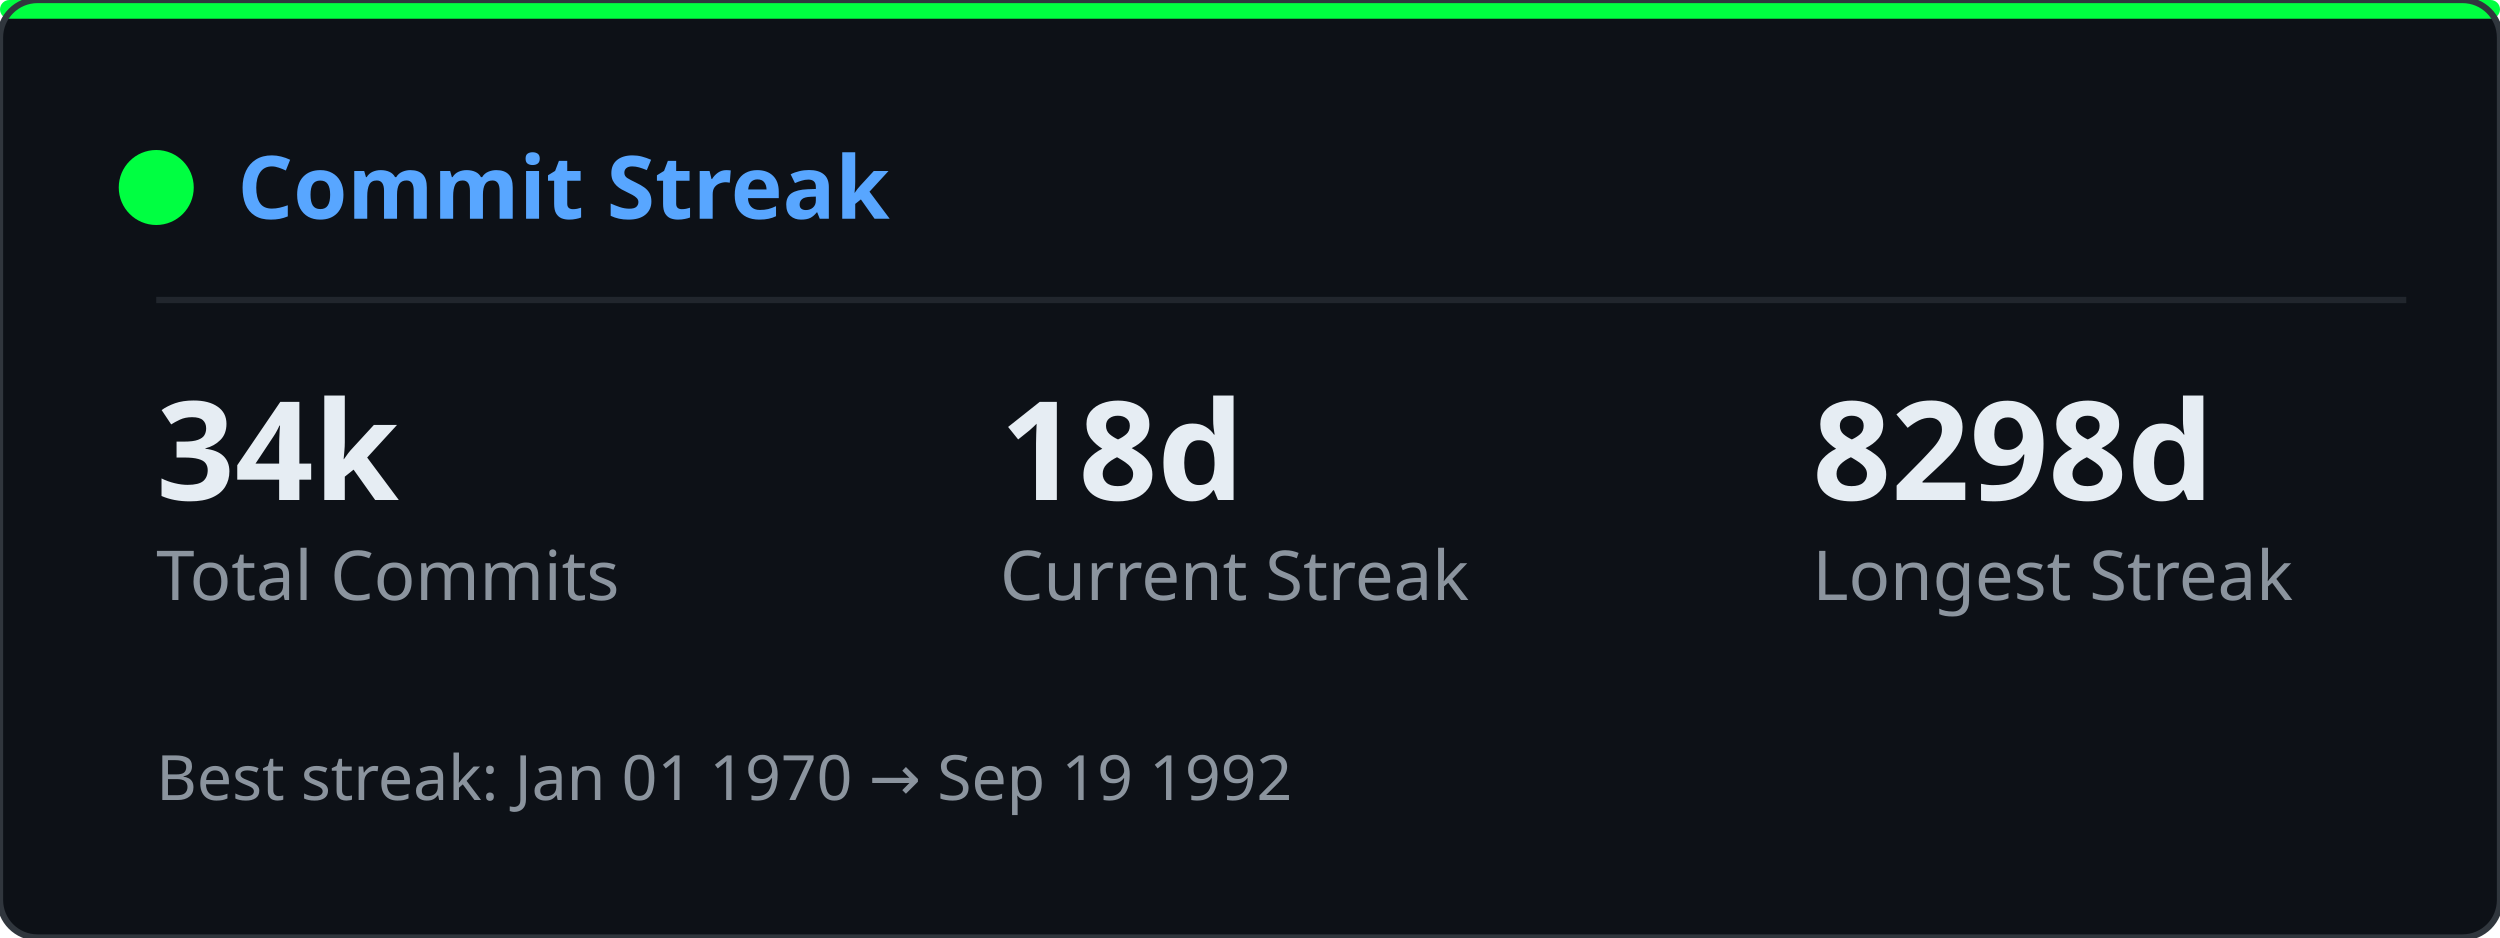
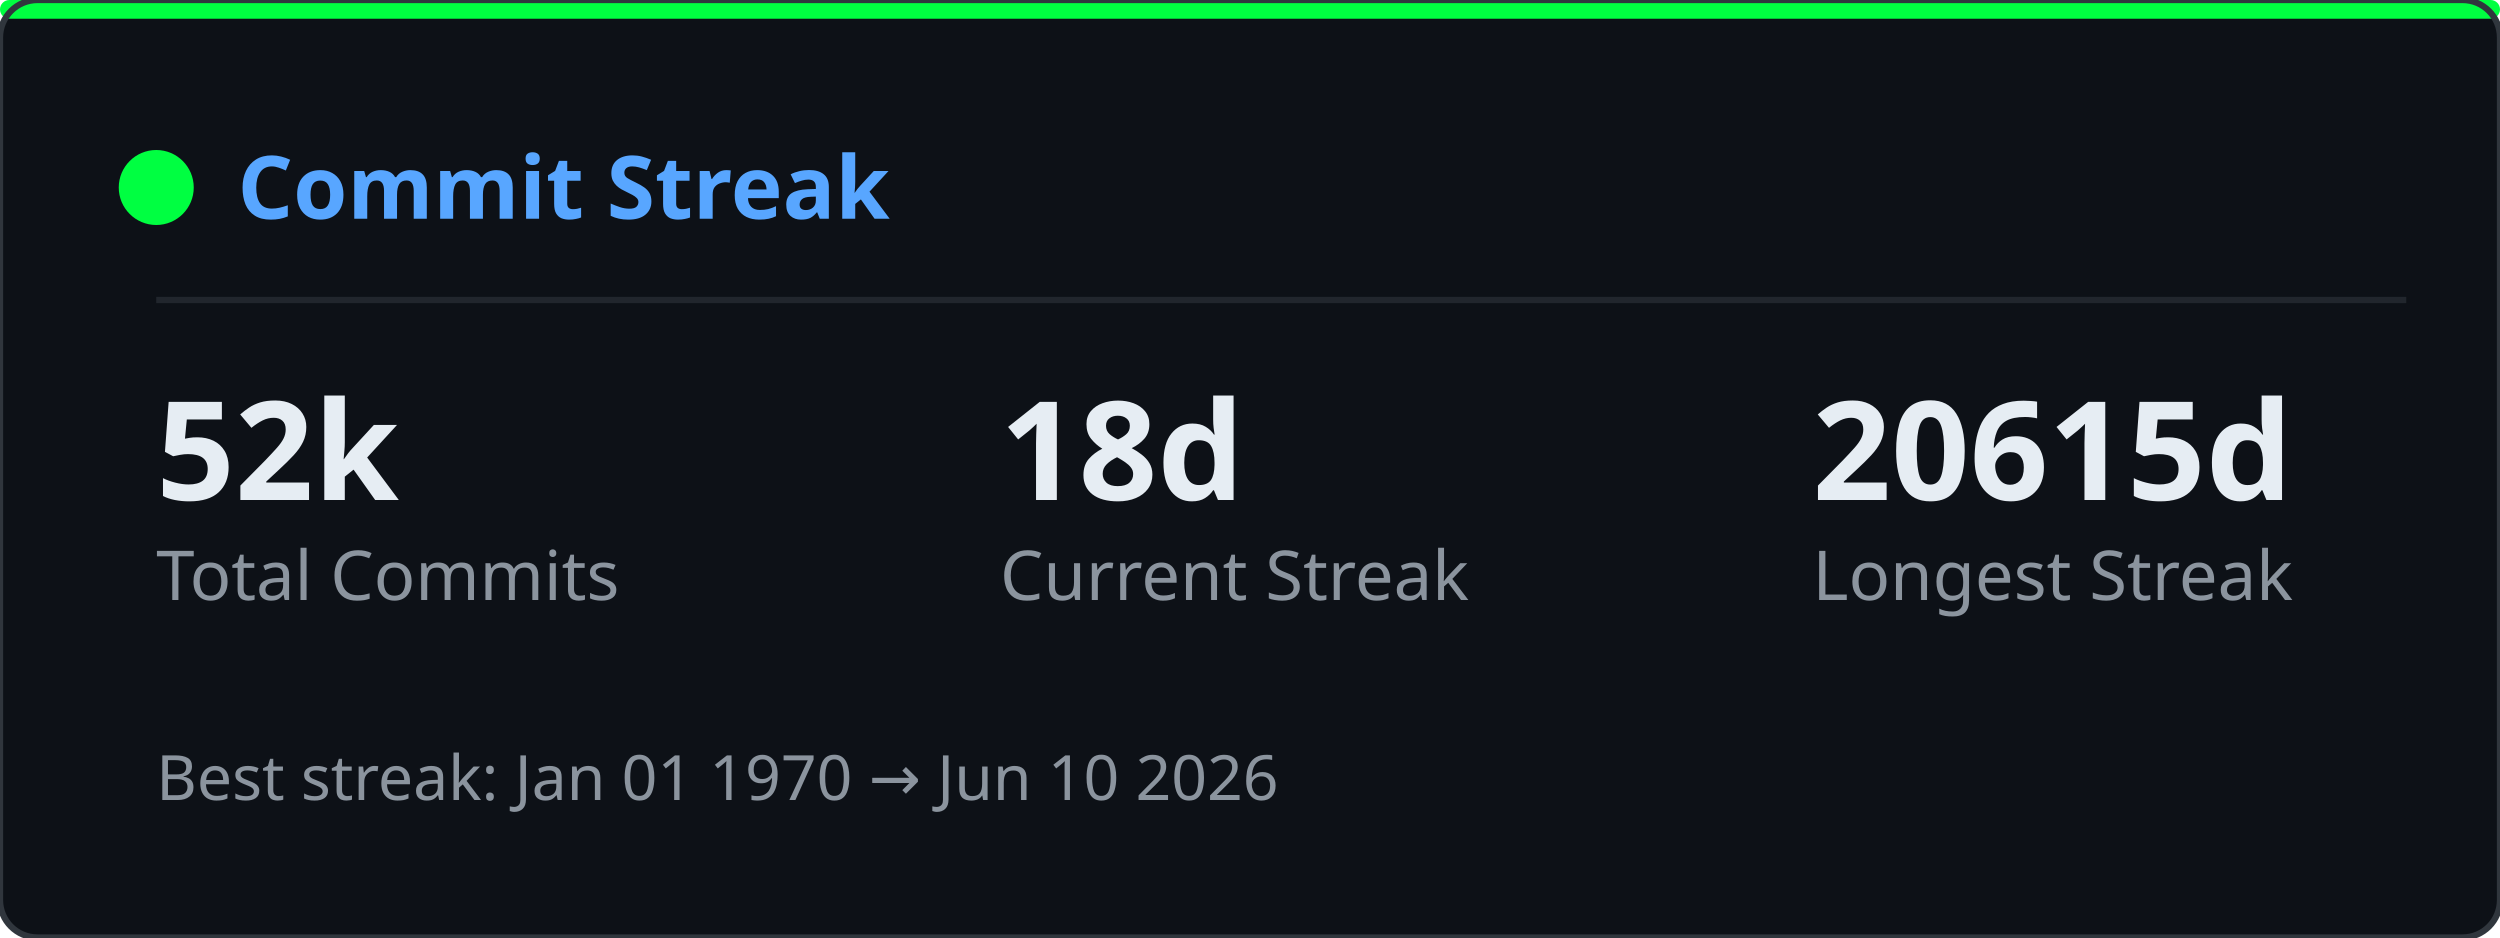
<svg xmlns="http://www.w3.org/2000/svg" width="400" height="150" viewBox="0 0 400 150">
  <defs>
    <clipPath id="gcs-clip">
      <rect width="400" height="150" rx="6" />
    </clipPath>
  </defs>
  <rect width="400" height="150" rx="6" fill="#0d1117" />
  <g clip-path="url(#gcs-clip)">
    <g opacity="0.22">
      <style>@keyframes gcs0{from{transform:translateY(-74px)}to{transform:translateY(164px)}}@keyframes gcs1{from{transform:translateY(-46px)}to{transform:translateY(164px)}}@keyframes gcs2{from{transform:translateY(-46px)}to{transform:translateY(164px)}}@keyframes gcs3{from{transform:translateY(-46px)}to{transform:translateY(164px)}}@keyframes gcs4{from{transform:translateY(-46px)}to{transform:translateY(164px)}}@keyframes gcs5{from{transform:translateY(-46px)}to{transform:translateY(164px)}}@keyframes gcs6{from{transform:translateY(-46px)}to{transform:translateY(164px)}}@keyframes gcs7{from{transform:translateY(-46px)}to{transform:translateY(164px)}}@keyframes gcs8{from{transform:translateY(-46px)}to{transform:translateY(164px)}}@keyframes gcs9{from{transform:translateY(-46px)}to{transform:translateY(164px)}}@keyframes gcs10{from{transform:translateY(-46px)}to{transform:translateY(164px)}}@keyframes gcs11{from{transform:translateY(-46px)}to{transform:translateY(164px)}}@keyframes gcs12{from{transform:translateY(-46px)}to{transform:translateY(164px)}}@keyframes gcs13{from{transform:translateY(-46px)}to{transform:translateY(164px)}}@keyframes gcs14{from{transform:translateY(-46px)}to{transform:translateY(164px)}}@keyframes gcs15{from{transform:translateY(-46px)}to{transform:translateY(164px)}}@keyframes gcs16{from{transform:translateY(-46px)}to{transform:translateY(164px)}}@keyframes gcs17{from{transform:translateY(-46px)}to{transform:translateY(164px)}}@keyframes gcs18{from{transform:translateY(-46px)}to{transform:translateY(164px)}}@keyframes gcs19{from{transform:translateY(-46px)}to{transform:translateY(164px)}}@keyframes gcs20{from{transform:translateY(-46px)}to{transform:translateY(164px)}}@keyframes gcs21{from{transform:translateY(-46px)}to{transform:translateY(164px)}}@keyframes gcs22{from{transform:translateY(-46px)}to{transform:translateY(164px)}}@keyframes gcs23{from{transform:translateY(-46px)}to{transform:translateY(164px)}}@keyframes gcs24{from{transform:translateY(-46px)}to{transform:translateY(164px)}}@keyframes gcs25{from{transform:translateY(-46px)}to{transform:translateY(164px)}}@keyframes gcs26{from{transform:translateY(-46px)}to{transform:translateY(164px)}}@keyframes gcs27{from{transform:translateY(-46px)}to{transform:translateY(164px)}}@keyframes gcs28{from{transform:translateY(-46px)}to{transform:translateY(164px)}}@keyframes gcs29{from{transform:translateY(-46px)}to{transform:translateY(164px)}}</style>
      <g style="animation:gcs0 2.57s linear infinite;animation-delay:-1.18s">
        <text x="391" y="0" font-family="monospace" font-size="12" fill="#00ff41">1</text>
        <text x="391" y="-14" font-family="monospace" font-size="12" fill="#00ff41" opacity="0.83">ﾘ</text>
        <text x="391" y="-28" font-family="monospace" font-size="12" fill="#00ff41" opacity="0.67">ﾉ</text>
        <text x="391" y="-42" font-family="monospace" font-size="12" fill="#00ff41" opacity="0.50">ｬ</text>
        <text x="391" y="-56" font-family="monospace" font-size="12" fill="#00ff41" opacity="0.33">ｮ</text>
        <text x="391" y="-70" font-family="monospace" font-size="12" fill="#00ff41" opacity="0.17">ﾛ</text>
      </g>
      <g style="animation:gcs1 2.84s linear infinite;animation-delay:-0.49s">
        <text x="153" y="0" font-family="monospace" font-size="12" fill="#00ff41">ｩ</text>
        <text x="153" y="-14" font-family="monospace" font-size="12" fill="#00ff41" opacity="0.75">ﾂ</text>
        <text x="153" y="-28" font-family="monospace" font-size="12" fill="#00ff41" opacity="0.50">7</text>
        <text x="153" y="-42" font-family="monospace" font-size="12" fill="#00ff41" opacity="0.25">ﾜ</text>
      </g>
      <g style="animation:gcs2 2.80s linear infinite;animation-delay:-1.17s">
        <text x="97" y="0" font-family="monospace" font-size="12" fill="#00ff41">6</text>
        <text x="97" y="-14" font-family="monospace" font-size="12" fill="#00ff41" opacity="0.75">ﾅ</text>
        <text x="97" y="-28" font-family="monospace" font-size="12" fill="#00ff41" opacity="0.50">ﾒ</text>
        <text x="97" y="-42" font-family="monospace" font-size="12" fill="#00ff41" opacity="0.25">ｽ</text>
      </g>
      <g style="animation:gcs3 2.60s linear infinite;animation-delay:-0.55s">
        <text x="41" y="0" font-family="monospace" font-size="12" fill="#00ff41">ﾕ</text>
        <text x="41" y="-14" font-family="monospace" font-size="12" fill="#00ff41" opacity="0.75">ﾝ</text>
        <text x="41" y="-28" font-family="monospace" font-size="12" fill="#00ff41" opacity="0.50">ｺ</text>
        <text x="41" y="-42" font-family="monospace" font-size="12" fill="#00ff41" opacity="0.25">ﾐ</text>
      </g>
      <g style="animation:gcs4 2.95s linear infinite;animation-delay:-1.59s">
        <text x="369" y="0" font-family="monospace" font-size="12" fill="#00ff41">ﾐ</text>
        <text x="369" y="-14" font-family="monospace" font-size="12" fill="#00ff41" opacity="0.75">ﾏ</text>
        <text x="369" y="-28" font-family="monospace" font-size="12" fill="#00ff41" opacity="0.50">ﾕ</text>
        <text x="369" y="-42" font-family="monospace" font-size="12" fill="#00ff41" opacity="0.25">ﾖ</text>
      </g>
      <g style="animation:gcs5 2.99s linear infinite;animation-delay:-2.87s">
        <text x="185" y="0" font-family="monospace" font-size="12" fill="#00ff41">ﾄ</text>
        <text x="185" y="-14" font-family="monospace" font-size="12" fill="#00ff41" opacity="0.75">ｬ</text>
        <text x="185" y="-28" font-family="monospace" font-size="12" fill="#00ff41" opacity="0.50">ｲ</text>
        <text x="185" y="-42" font-family="monospace" font-size="12" fill="#00ff41" opacity="0.25">ﾆ</text>
      </g>
      <g style="animation:gcs6 2.12s linear infinite;animation-delay:-1.64s">
        <text x="257" y="0" font-family="monospace" font-size="12" fill="#00ff41">ﾉ</text>
        <text x="257" y="-14" font-family="monospace" font-size="12" fill="#00ff41" opacity="0.75">ﾛ</text>
        <text x="257" y="-28" font-family="monospace" font-size="12" fill="#00ff41" opacity="0.50">ﾍ</text>
        <text x="257" y="-42" font-family="monospace" font-size="12" fill="#00ff41" opacity="0.25">ﾂ</text>
      </g>
      <g style="animation:gcs7 1.83s linear infinite;animation-delay:-1.83s">
        <text x="201" y="0" font-family="monospace" font-size="12" fill="#00ff41">ｹ</text>
        <text x="201" y="-14" font-family="monospace" font-size="12" fill="#00ff41" opacity="0.75">4</text>
        <text x="201" y="-28" font-family="monospace" font-size="12" fill="#00ff41" opacity="0.50">ﾎ</text>
        <text x="201" y="-42" font-family="monospace" font-size="12" fill="#00ff41" opacity="0.25">8</text>
      </g>
      <g style="animation:gcs8 3.14s linear infinite;animation-delay:-1.12s">
        <text x="273" y="0" font-family="monospace" font-size="12" fill="#00ff41">ｻ</text>
        <text x="273" y="-14" font-family="monospace" font-size="12" fill="#00ff41" opacity="0.75">ﾑ</text>
        <text x="273" y="-28" font-family="monospace" font-size="12" fill="#00ff41" opacity="0.50">ｹ</text>
        <text x="273" y="-42" font-family="monospace" font-size="12" fill="#00ff41" opacity="0.25">3</text>
      </g>
      <g style="animation:gcs9 1.87s linear infinite;animation-delay:-0.51s">
        <text x="345" y="0" font-family="monospace" font-size="12" fill="#00ff41">ｶ</text>
        <text x="345" y="-14" font-family="monospace" font-size="12" fill="#00ff41" opacity="0.75">9</text>
        <text x="345" y="-28" font-family="monospace" font-size="12" fill="#00ff41" opacity="0.50">ﾋ</text>
        <text x="345" y="-42" font-family="monospace" font-size="12" fill="#00ff41" opacity="0.25">ｫ</text>
      </g>
      <g style="animation:gcs10 2.99s linear infinite;animation-delay:-0.08s">
        <text x="289" y="0" font-family="monospace" font-size="12" fill="#00ff41">1</text>
        <text x="289" y="-14" font-family="monospace" font-size="12" fill="#00ff41" opacity="0.75">ｨ</text>
        <text x="289" y="-28" font-family="monospace" font-size="12" fill="#00ff41" opacity="0.50">4</text>
        <text x="289" y="-42" font-family="monospace" font-size="12" fill="#00ff41" opacity="0.25">ﾎ</text>
      </g>
      <g style="animation:gcs11 1.83s linear infinite;animation-delay:-1.08s">
        <text x="105" y="0" font-family="monospace" font-size="12" fill="#00ff41">ｴ</text>
        <text x="105" y="-14" font-family="monospace" font-size="12" fill="#00ff41" opacity="0.75">2</text>
        <text x="105" y="-28" font-family="monospace" font-size="12" fill="#00ff41" opacity="0.50">ﾍ</text>
        <text x="105" y="-42" font-family="monospace" font-size="12" fill="#00ff41" opacity="0.25">ｽ</text>
      </g>
      <g style="animation:gcs12 2.89s linear infinite;animation-delay:-0.34s">
        <text x="49" y="0" font-family="monospace" font-size="12" fill="#00ff41">0</text>
        <text x="49" y="-14" font-family="monospace" font-size="12" fill="#00ff41" opacity="0.75">ｿ</text>
        <text x="49" y="-28" font-family="monospace" font-size="12" fill="#00ff41" opacity="0.50">ｬ</text>
        <text x="49" y="-42" font-family="monospace" font-size="12" fill="#00ff41" opacity="0.25">ｸ</text>
      </g>
      <g style="animation:gcs13 2.25s linear infinite;animation-delay:-0.66s">
        <text x="121" y="0" font-family="monospace" font-size="12" fill="#00ff41">ｾ</text>
        <text x="121" y="-14" font-family="monospace" font-size="12" fill="#00ff41" opacity="0.75">ｻ</text>
        <text x="121" y="-28" font-family="monospace" font-size="12" fill="#00ff41" opacity="0.50">ﾅ</text>
        <text x="121" y="-42" font-family="monospace" font-size="12" fill="#00ff41" opacity="0.25">ｫ</text>
      </g>
      <g style="animation:gcs14 3.03s linear infinite;animation-delay:-0.25s">
        <text x="321" y="0" font-family="monospace" font-size="12" fill="#00ff41">ｸ</text>
        <text x="321" y="-14" font-family="monospace" font-size="12" fill="#00ff41" opacity="0.75">2</text>
        <text x="321" y="-28" font-family="monospace" font-size="12" fill="#00ff41" opacity="0.50">1</text>
        <text x="321" y="-42" font-family="monospace" font-size="12" fill="#00ff41" opacity="0.25">ｶ</text>
      </g>
      <g style="animation:gcs15 1.65s linear infinite;animation-delay:-0.75s">
        <text x="265" y="0" font-family="monospace" font-size="12" fill="#00ff41">2</text>
        <text x="265" y="-14" font-family="monospace" font-size="12" fill="#00ff41" opacity="0.75">ﾙ</text>
        <text x="265" y="-28" font-family="monospace" font-size="12" fill="#00ff41" opacity="0.50">ｫ</text>
        <text x="265" y="-42" font-family="monospace" font-size="12" fill="#00ff41" opacity="0.25">ｱ</text>
      </g>
      <g style="animation:gcs16 1.60s linear infinite;animation-delay:-0.63s">
        <text x="209" y="0" font-family="monospace" font-size="12" fill="#00ff41">ｯ</text>
        <text x="209" y="-14" font-family="monospace" font-size="12" fill="#00ff41" opacity="0.75">0</text>
        <text x="209" y="-28" font-family="monospace" font-size="12" fill="#00ff41" opacity="0.50">ｮ</text>
        <text x="209" y="-42" font-family="monospace" font-size="12" fill="#00ff41" opacity="0.25">ﾌ</text>
      </g>
      <g style="animation:gcs17 1.69s linear infinite;animation-delay:-1.07s">
        <text x="153" y="0" font-family="monospace" font-size="12" fill="#00ff41">ﾓ</text>
        <text x="153" y="-14" font-family="monospace" font-size="12" fill="#00ff41" opacity="0.75">ﾛ</text>
        <text x="153" y="-28" font-family="monospace" font-size="12" fill="#00ff41" opacity="0.50">ﾘ</text>
        <text x="153" y="-42" font-family="monospace" font-size="12" fill="#00ff41" opacity="0.25">ｾ</text>
      </g>
      <g style="animation:gcs18 2.46s linear infinite;animation-delay:-2.04s">
        <text x="353" y="0" font-family="monospace" font-size="12" fill="#00ff41">ﾍ</text>
        <text x="353" y="-14" font-family="monospace" font-size="12" fill="#00ff41" opacity="0.75">ﾌ</text>
        <text x="353" y="-28" font-family="monospace" font-size="12" fill="#00ff41" opacity="0.50">ﾆ</text>
        <text x="353" y="-42" font-family="monospace" font-size="12" fill="#00ff41" opacity="0.25">1</text>
      </g>
      <g style="animation:gcs19 1.65s linear infinite;animation-delay:-0.46s">
        <text x="169" y="0" font-family="monospace" font-size="12" fill="#00ff41">ﾝ</text>
        <text x="169" y="-14" font-family="monospace" font-size="12" fill="#00ff41" opacity="0.75">ｩ</text>
        <text x="169" y="-28" font-family="monospace" font-size="12" fill="#00ff41" opacity="0.50">ｯ</text>
        <text x="169" y="-42" font-family="monospace" font-size="12" fill="#00ff41" opacity="0.25">1</text>
      </g>
      <g style="animation:gcs20 2.85s linear infinite;animation-delay:-0.83s">
        <text x="369" y="0" font-family="monospace" font-size="12" fill="#00ff41">ｺ</text>
        <text x="369" y="-14" font-family="monospace" font-size="12" fill="#00ff41" opacity="0.75">ｩ</text>
        <text x="369" y="-28" font-family="monospace" font-size="12" fill="#00ff41" opacity="0.50">ﾎ</text>
        <text x="369" y="-42" font-family="monospace" font-size="12" fill="#00ff41" opacity="0.25">ﾈ</text>
      </g>
      <g style="animation:gcs21 2.28s linear infinite;animation-delay:-2.05s">
        <text x="57" y="0" font-family="monospace" font-size="12" fill="#00ff41">3</text>
        <text x="57" y="-14" font-family="monospace" font-size="12" fill="#00ff41" opacity="0.75">ﾈ</text>
        <text x="57" y="-28" font-family="monospace" font-size="12" fill="#00ff41" opacity="0.50">ｪ</text>
        <text x="57" y="-42" font-family="monospace" font-size="12" fill="#00ff41" opacity="0.25">ｭ</text>
      </g>
      <g style="animation:gcs22 1.99s linear infinite;animation-delay:-1.96s">
        <text x="257" y="0" font-family="monospace" font-size="12" fill="#00ff41">ｿ</text>
        <text x="257" y="-14" font-family="monospace" font-size="12" fill="#00ff41" opacity="0.75">ﾇ</text>
        <text x="257" y="-28" font-family="monospace" font-size="12" fill="#00ff41" opacity="0.50">1</text>
        <text x="257" y="-42" font-family="monospace" font-size="12" fill="#00ff41" opacity="0.25">ｯ</text>
      </g>
      <g style="animation:gcs23 2.49s linear infinite;animation-delay:-1.45s">
        <text x="201" y="0" font-family="monospace" font-size="12" fill="#00ff41">ﾝ</text>
        <text x="201" y="-14" font-family="monospace" font-size="12" fill="#00ff41" opacity="0.75">ﾍ</text>
        <text x="201" y="-28" font-family="monospace" font-size="12" fill="#00ff41" opacity="0.50">ﾄ</text>
        <text x="201" y="-42" font-family="monospace" font-size="12" fill="#00ff41" opacity="0.25">0</text>
      </g>
      <g style="animation:gcs24 2.19s linear infinite;animation-delay:-0.87s">
        <text x="145" y="0" font-family="monospace" font-size="12" fill="#00ff41">ｯ</text>
        <text x="145" y="-14" font-family="monospace" font-size="12" fill="#00ff41" opacity="0.75">ﾆ</text>
        <text x="145" y="-28" font-family="monospace" font-size="12" fill="#00ff41" opacity="0.50">ｱ</text>
        <text x="145" y="-42" font-family="monospace" font-size="12" fill="#00ff41" opacity="0.25">ﾅ</text>
      </g>
      <g style="animation:gcs25 1.93s linear infinite;animation-delay:-0.80s">
        <text x="89" y="0" font-family="monospace" font-size="12" fill="#00ff41">3</text>
        <text x="89" y="-14" font-family="monospace" font-size="12" fill="#00ff41" opacity="0.75">2</text>
        <text x="89" y="-28" font-family="monospace" font-size="12" fill="#00ff41" opacity="0.50">ﾃ</text>
        <text x="89" y="-42" font-family="monospace" font-size="12" fill="#00ff41" opacity="0.25">ﾛ</text>
      </g>
      <g style="animation:gcs26 1.59s linear infinite;animation-delay:-0.11s">
        <text x="161" y="0" font-family="monospace" font-size="12" fill="#00ff41">ﾋ</text>
        <text x="161" y="-14" font-family="monospace" font-size="12" fill="#00ff41" opacity="0.75">ﾗ</text>
        <text x="161" y="-28" font-family="monospace" font-size="12" fill="#00ff41" opacity="0.50">3</text>
        <text x="161" y="-42" font-family="monospace" font-size="12" fill="#00ff41" opacity="0.25">ﾉ</text>
      </g>
      <g style="animation:gcs27 2.57s linear infinite;animation-delay:-0.53s">
        <text x="105" y="0" font-family="monospace" font-size="12" fill="#00ff41">0</text>
        <text x="105" y="-14" font-family="monospace" font-size="12" fill="#00ff41" opacity="0.75">ｨ</text>
        <text x="105" y="-28" font-family="monospace" font-size="12" fill="#00ff41" opacity="0.50">ﾔ</text>
        <text x="105" y="-42" font-family="monospace" font-size="12" fill="#00ff41" opacity="0.25">1</text>
      </g>
      <g style="animation:gcs28 2.61s linear infinite;animation-delay:-0.96s">
        <text x="177" y="0" font-family="monospace" font-size="12" fill="#00ff41">ﾑ</text>
        <text x="177" y="-14" font-family="monospace" font-size="12" fill="#00ff41" opacity="0.75">ﾜ</text>
        <text x="177" y="-28" font-family="monospace" font-size="12" fill="#00ff41" opacity="0.50">ﾏ</text>
        <text x="177" y="-42" font-family="monospace" font-size="12" fill="#00ff41" opacity="0.25">ｱ</text>
      </g>
      <g style="animation:gcs29 2.85s linear infinite;animation-delay:-0.85s">
        <text x="249" y="0" font-family="monospace" font-size="12" fill="#00ff41">8</text>
        <text x="249" y="-14" font-family="monospace" font-size="12" fill="#00ff41" opacity="0.75">ﾃ</text>
        <text x="249" y="-28" font-family="monospace" font-size="12" fill="#00ff41" opacity="0.50">ﾙ</text>
        <text x="249" y="-42" font-family="monospace" font-size="12" fill="#00ff41" opacity="0.25">ﾔ</text>
      </g>
    </g>
  </g>
  <rect width="400" height="3" rx="1.5" fill="#00ff41" />
  <rect width="400" height="150" rx="6" fill="none" stroke="#30363d" stroke-width="1" />
  <circle cx="25" cy="30" r="6" fill="#00ff41" />
  <text x="38" y="35" font-family="'Segoe UI',Ubuntu,sans-serif" font-size="14" font-weight="600" fill="#58a6ff">Commit Streak</text>
  <line x1="25" y1="48" x2="385" y2="48" stroke="#21262d" stroke-width="1" />
-   <text x="25" y="80" font-family="'Segoe UI',Ubuntu,sans-serif" font-size="22" font-weight="700" fill="#e6edf3">34k</text>
+   <text x="25" y="80" font-family="'Segoe UI',Ubuntu,sans-serif" font-size="22" font-weight="700" fill="#e6edf3">52k</text>
  <text x="25" y="96" font-family="'Segoe UI',Ubuntu,sans-serif" font-size="11" fill="#8b949e">Total Commits</text>
  <text x="160" y="80" font-family="'Segoe UI',Ubuntu,sans-serif" font-size="22" font-weight="700" fill="#e6edf3">18d</text>
  <text x="160" y="96" font-family="'Segoe UI',Ubuntu,sans-serif" font-size="11" fill="#8b949e">Current Streak</text>
-   <text x="290" y="80" font-family="'Segoe UI',Ubuntu,sans-serif" font-size="22" font-weight="700" fill="#e6edf3">8298d</text>
+   <text x="290" y="80" font-family="'Segoe UI',Ubuntu,sans-serif" font-size="22" font-weight="700" fill="#e6edf3">20615d</text>
  <text x="290" y="96" font-family="'Segoe UI',Ubuntu,sans-serif" font-size="11" fill="#8b949e">Longest Streak</text>
-   <text x="25" y="128" font-family="'Segoe UI',Ubuntu,sans-serif" font-size="10" fill="#8b949e">Best streak: Jan 01 1970 → Sep 19 1992</text>
+   <text x="25" y="128" font-family="'Segoe UI',Ubuntu,sans-serif" font-size="10" fill="#8b949e">Best streak: Jan 01 1970 → Jun 10 2026</text>
</svg>
